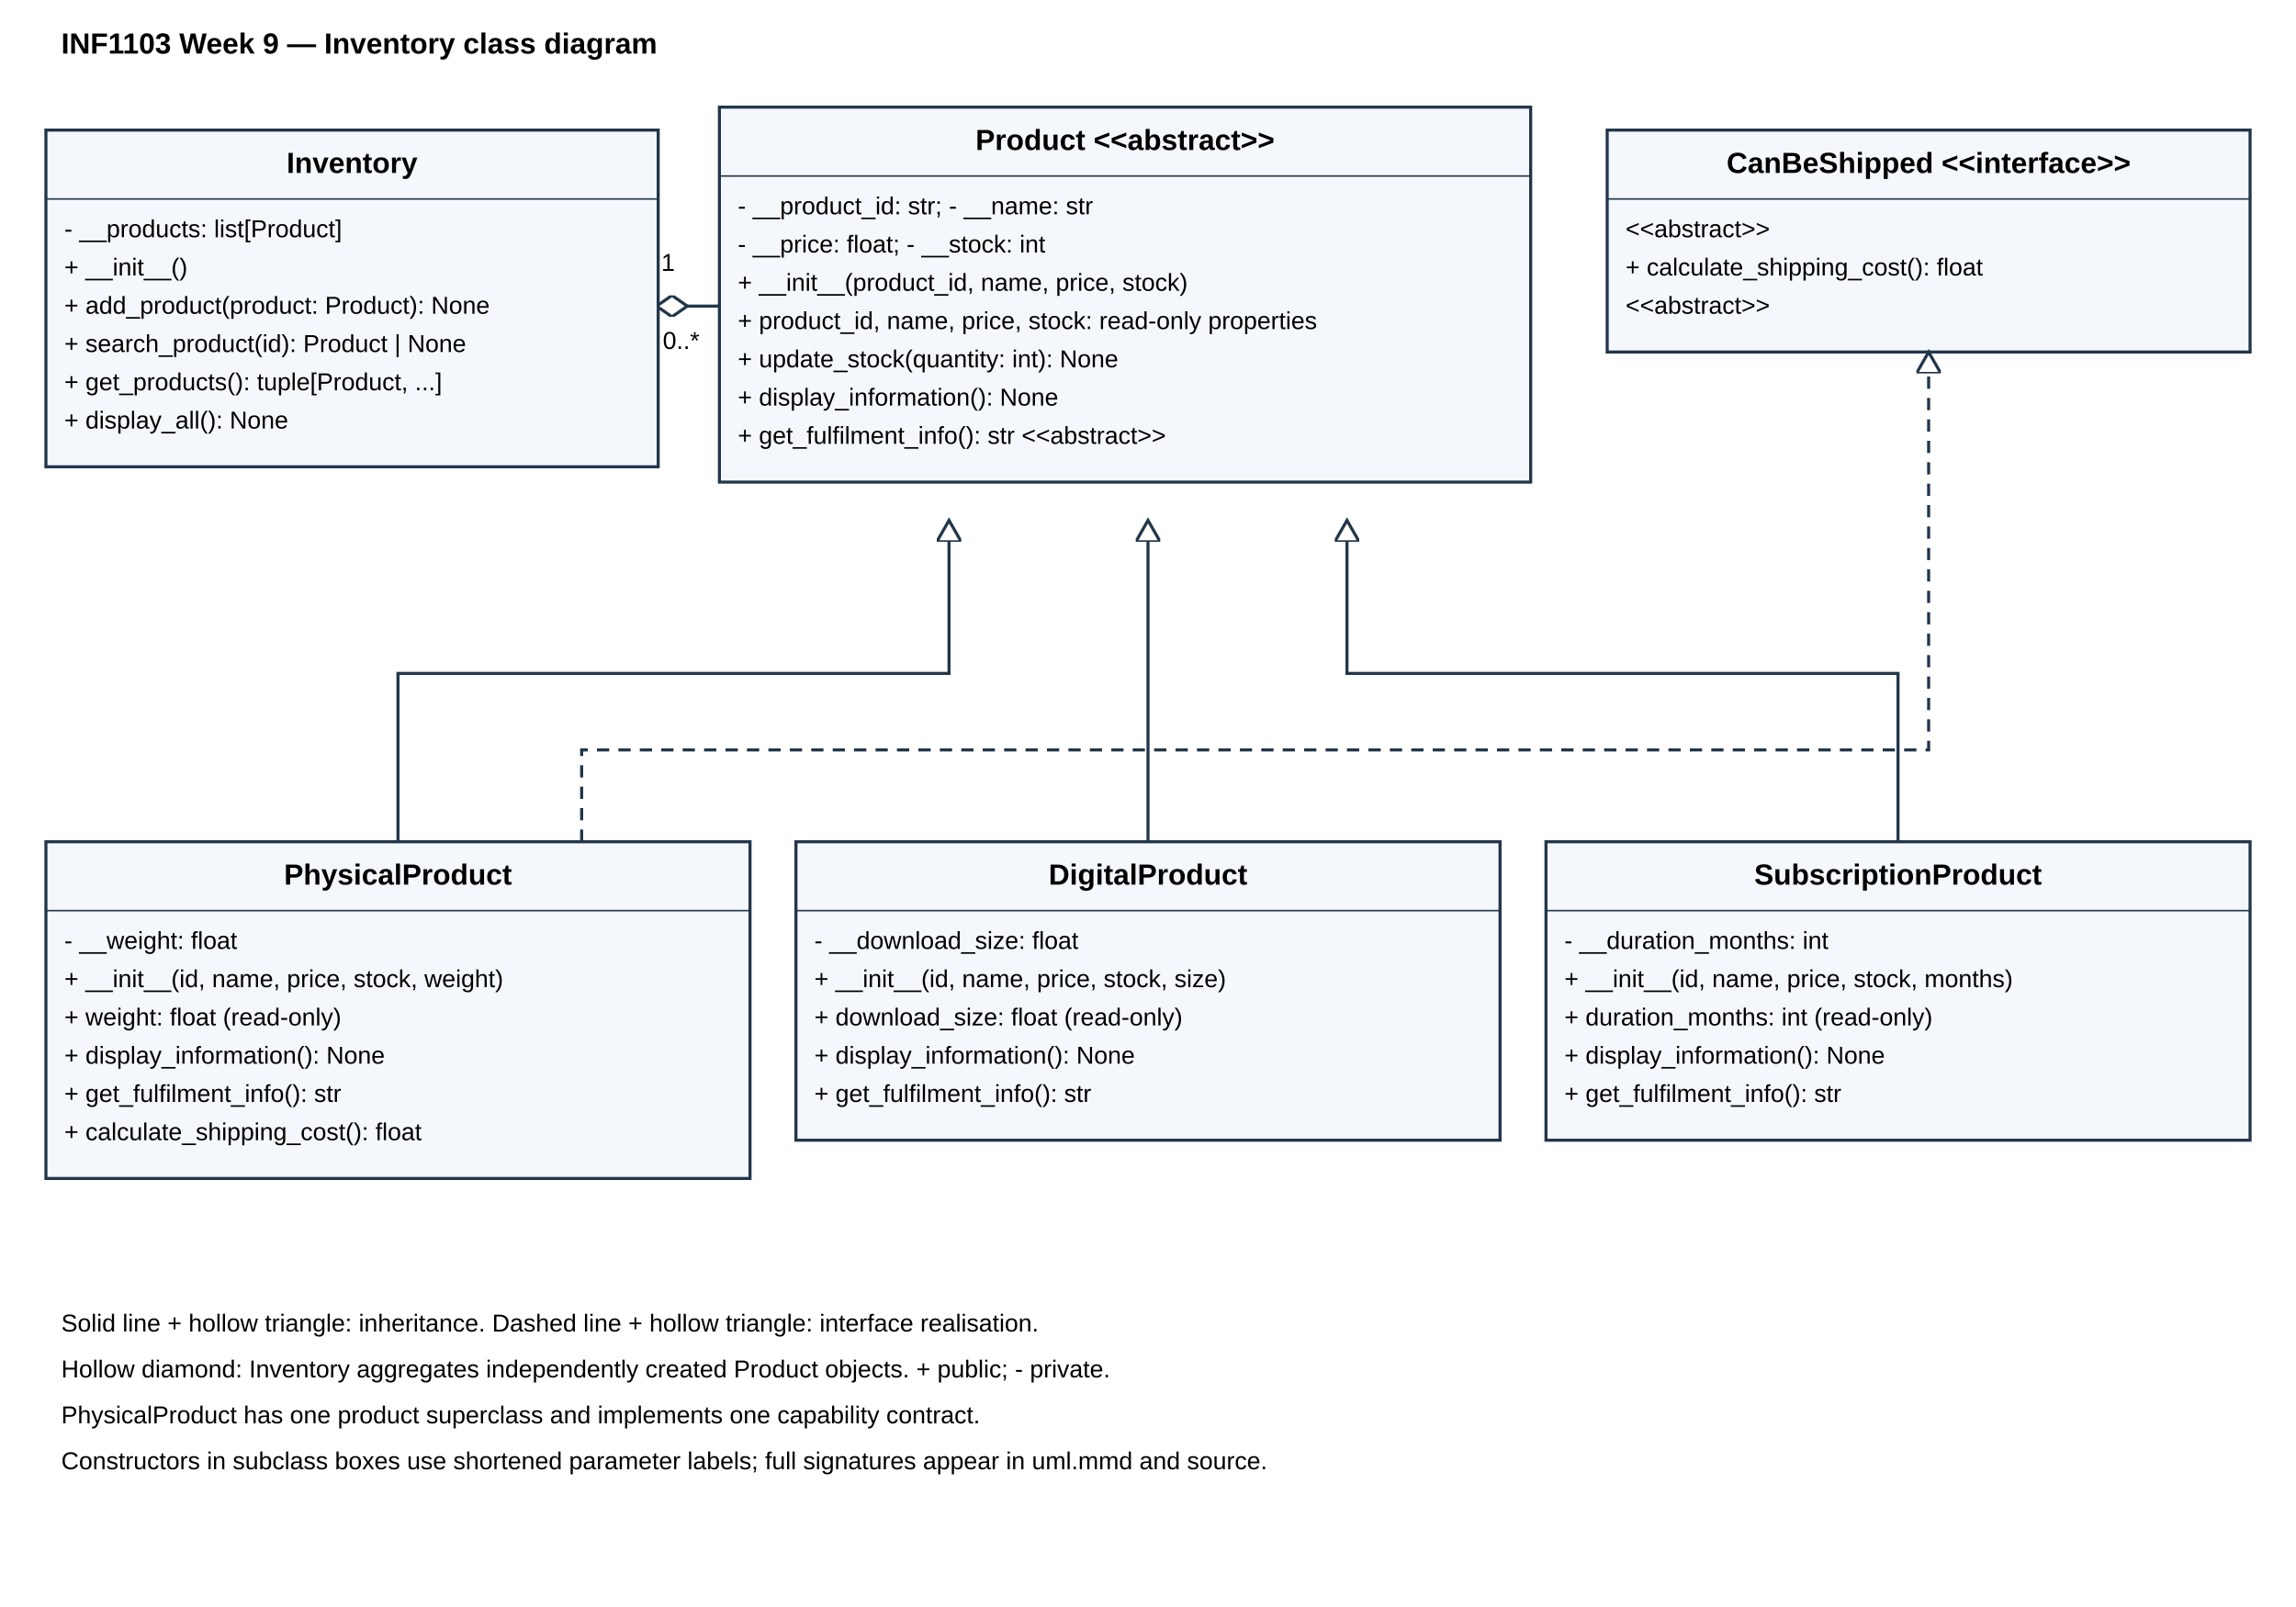
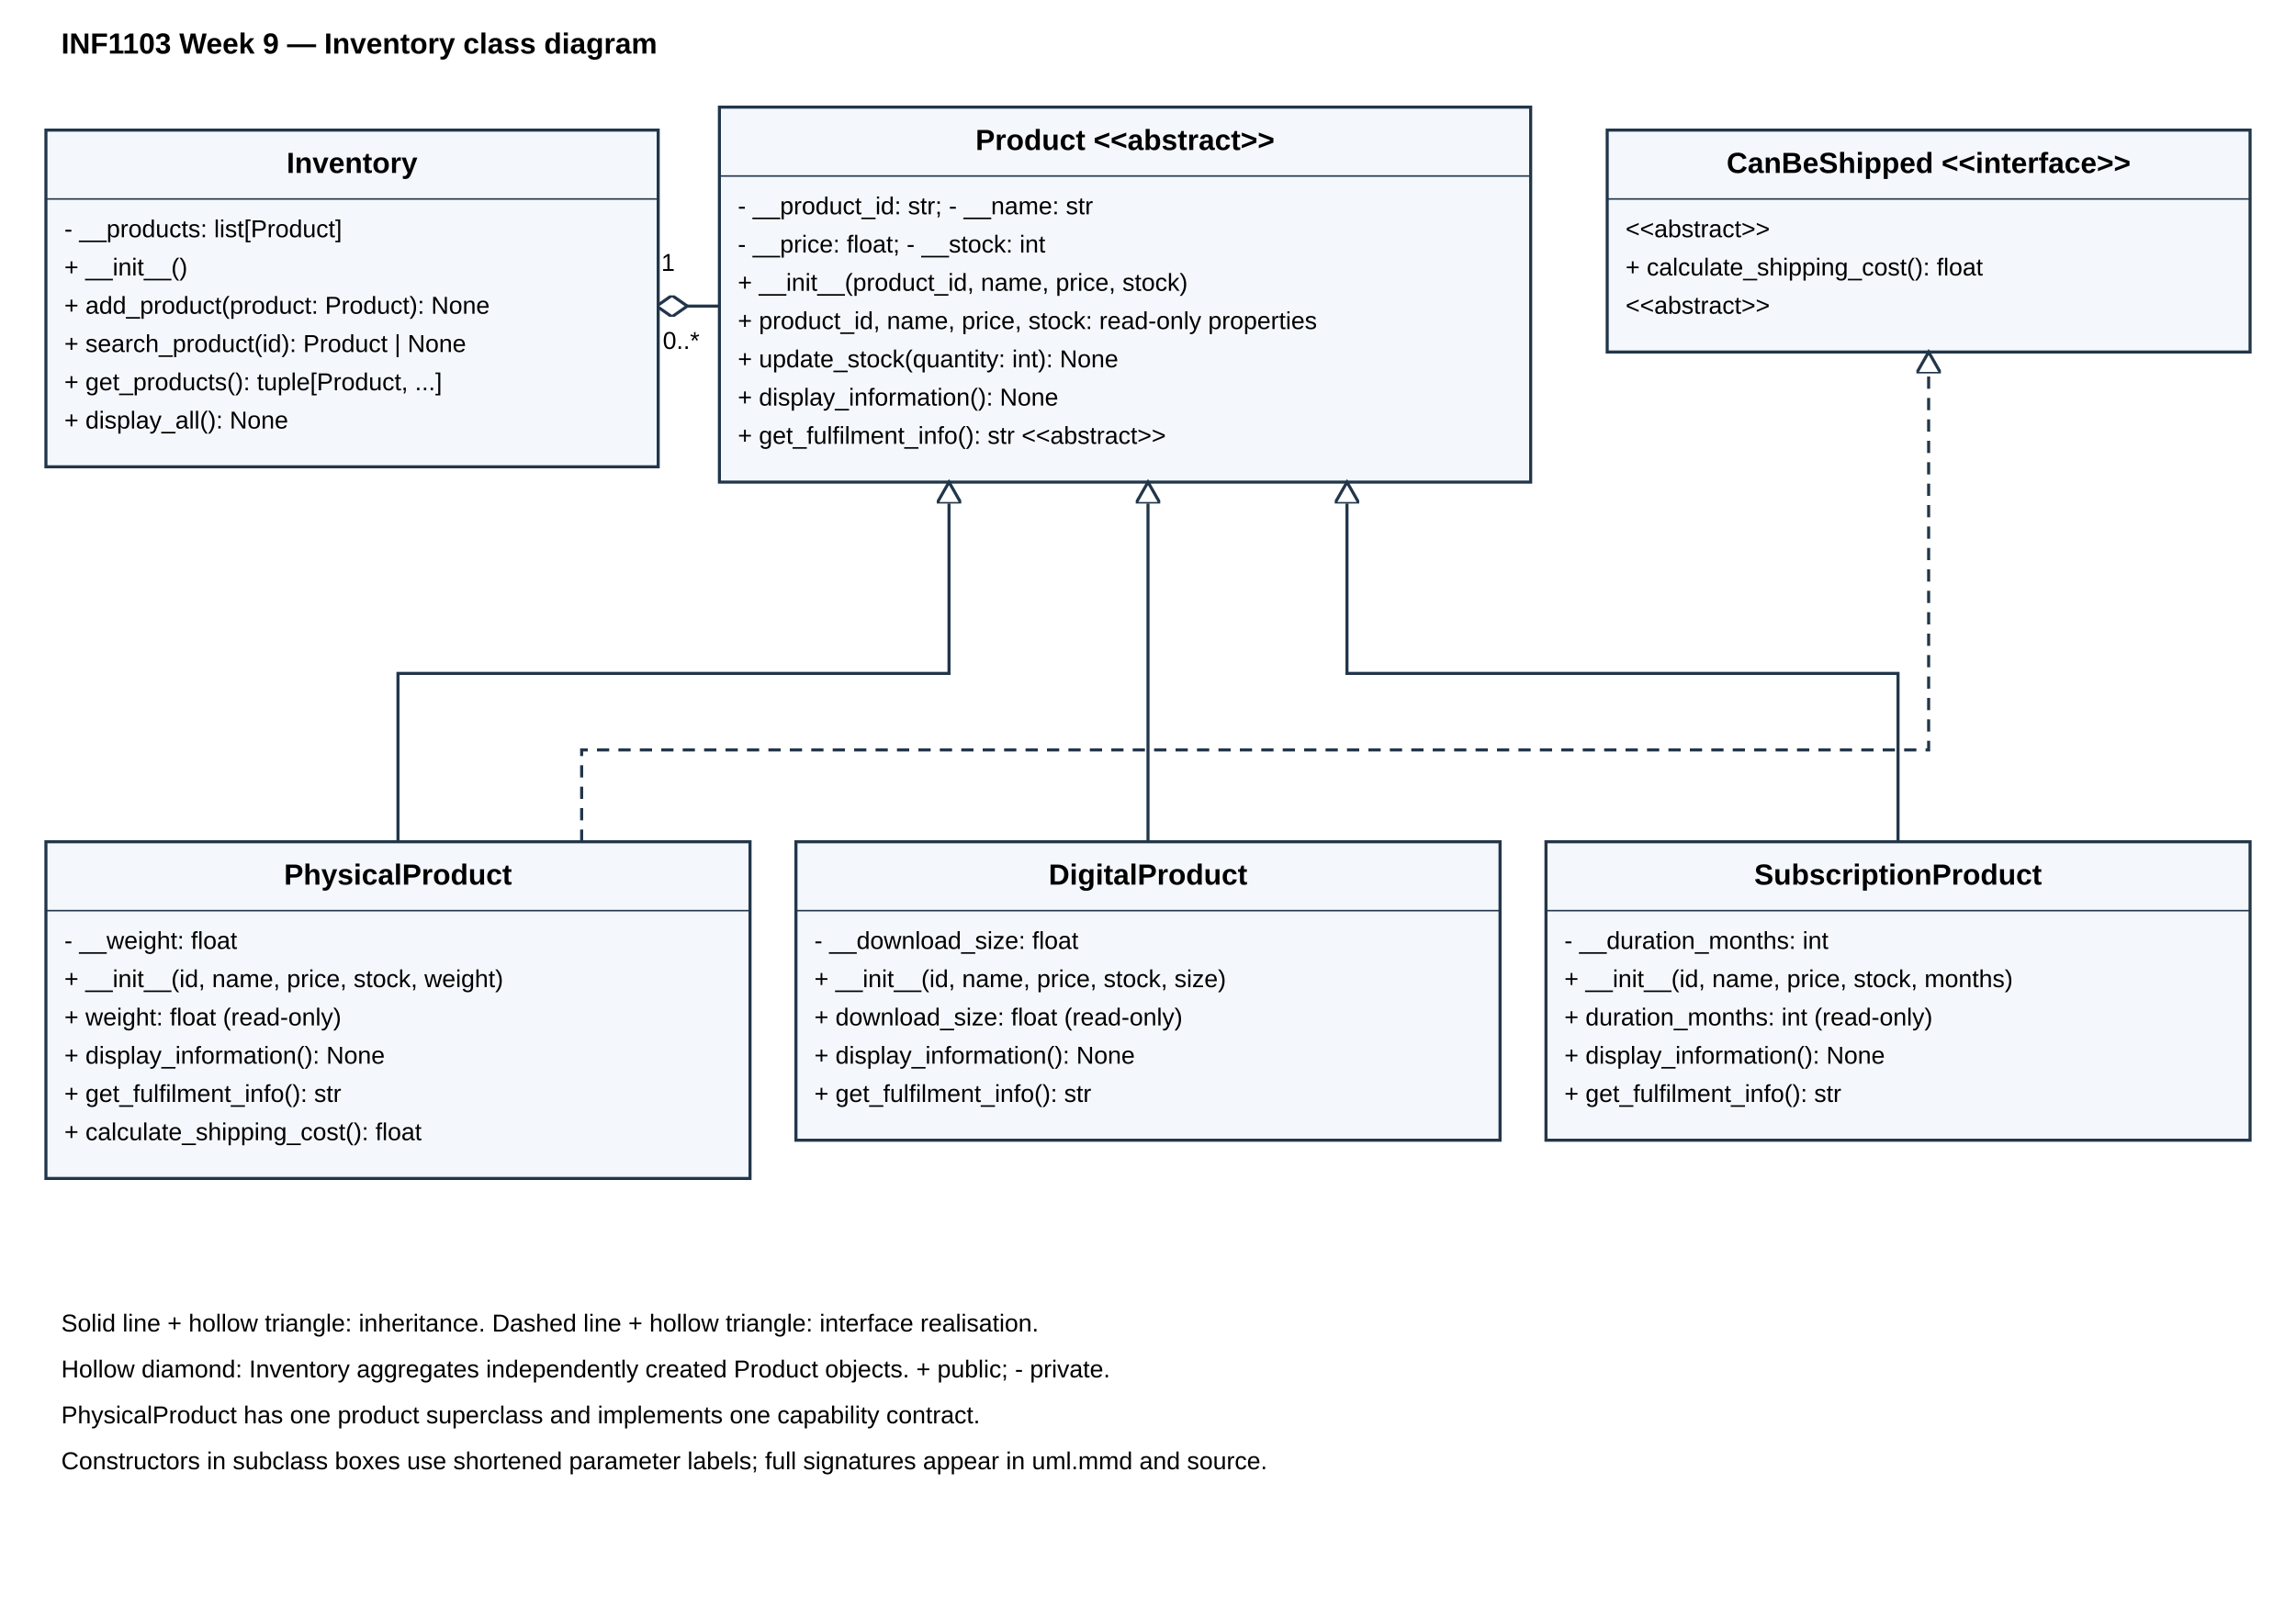
<svg xmlns="http://www.w3.org/2000/svg" width="1500" height="1050" viewBox="0 0 1500 1050">
  <rect width="1500" height="1050" fill="white" />
  <style>text{font-family:Arial,sans-serif;font-size:16px}.title{font-weight:bold;font-size:19px}</style>
  <defs>
    <marker id="triangle" markerWidth="16" markerHeight="16" refX="14" refY="8" orient="auto" markerUnits="userSpaceOnUse">
      <path d="M0,0 L14,8 L0,16 Z" fill="white" stroke="#22364a" stroke-width="2" />
    </marker>
    <marker id="diamond" markerWidth="22" markerHeight="14" refX="1" refY="7" orient="auto" markerUnits="userSpaceOnUse">
      <path d="M0,7 L10,0 L20,7 L10,14 Z" fill="white" stroke="#22364a" stroke-width="2" />
    </marker>
  </defs>
  <text x="40" y="35" class="title">INF1103 Week 9 — Inventory class diagram</text>
  <rect x="470" y="70" width="530" height="245" fill="#f4f8fc" stroke="#22364a" stroke-width="2" />
  <text x="735.0" y="98" text-anchor="middle" class="title">Product &lt;&lt;abstract&gt;&gt;</text>
  <path d="M470,115 H1000" stroke="#22364a" />
  <text x="482" y="140">- __product_id: str; - __name: str</text>
  <text x="482" y="165">- __price: float; - __stock: int</text>
  <text x="482" y="190">+ __init__(product_id, name, price, stock)</text>
  <text x="482" y="215">+ product_id, name, price, stock: read-only properties</text>
  <text x="482" y="240">+ update_stock(quantity: int): None</text>
  <text x="482" y="265">+ display_information(): None</text>
  <text x="482" y="290">+ get_fulfilment_info(): str &lt;&lt;abstract&gt;&gt;</text>
  <rect x="30" y="85" width="400" height="220" fill="#f4f8fc" stroke="#22364a" stroke-width="2" />
  <text x="230.0" y="113" text-anchor="middle" class="title">Inventory</text>
  <path d="M30,130 H430" stroke="#22364a" />
  <text x="42" y="155">- __products: list[Product]</text>
  <text x="42" y="180">+ __init__()</text>
  <text x="42" y="205">+ add_product(product: Product): None</text>
  <text x="42" y="230">+ search_product(id): Product | None</text>
  <text x="42" y="255">+ get_products(): tuple[Product, ...]</text>
  <text x="42" y="280">+ display_all(): None</text>
  <rect x="1050" y="85" width="420" height="145" fill="#f4f8fc" stroke="#22364a" stroke-width="2" />
  <text x="1260.0" y="113" text-anchor="middle" class="title">CanBeShipped &lt;&lt;interface&gt;&gt;</text>
  <path d="M1050,130 H1470" stroke="#22364a" />
  <text x="1062" y="155">&lt;&lt;abstract&gt;&gt;</text>
  <text x="1062" y="180">+ calculate_shipping_cost(): float</text>
  <text x="1062" y="205">  &lt;&lt;abstract&gt;&gt;</text>
  <rect x="30" y="550" width="460" height="220" fill="#f4f8fc" stroke="#22364a" stroke-width="2" />
  <text x="260.0" y="578" text-anchor="middle" class="title">PhysicalProduct</text>
  <path d="M30,595 H490" stroke="#22364a" />
  <text x="42" y="620">- __weight: float</text>
  <text x="42" y="645">+ __init__(id, name, price, stock, weight)</text>
  <text x="42" y="670">+ weight: float (read-only)</text>
  <text x="42" y="695">+ display_information(): None</text>
  <text x="42" y="720">+ get_fulfilment_info(): str</text>
  <text x="42" y="745">+ calculate_shipping_cost(): float</text>
  <rect x="520" y="550" width="460" height="195" fill="#f4f8fc" stroke="#22364a" stroke-width="2" />
  <text x="750.0" y="578" text-anchor="middle" class="title">DigitalProduct</text>
  <path d="M520,595 H980" stroke="#22364a" />
  <text x="532" y="620">- __download_size: float</text>
  <text x="532" y="645">+ __init__(id, name, price, stock, size)</text>
  <text x="532" y="670">+ download_size: float (read-only)</text>
  <text x="532" y="695">+ display_information(): None</text>
  <text x="532" y="720">+ get_fulfilment_info(): str</text>
  <rect x="1010" y="550" width="460" height="195" fill="#f4f8fc" stroke="#22364a" stroke-width="2" />
  <text x="1240.0" y="578" text-anchor="middle" class="title">SubscriptionProduct</text>
  <path d="M1010,595 H1470" stroke="#22364a" />
  <text x="1022" y="620">- __duration_months: int</text>
  <text x="1022" y="645">+ __init__(id, name, price, stock, months)</text>
  <text x="1022" y="670">+ duration_months: int (read-only)</text>
  <text x="1022" y="695">+ display_information(): None</text>
  <text x="1022" y="720">+ get_fulfilment_info(): str</text>
-   <path d="M260,550 V440 H620 V340" fill="none" stroke="#22364a" stroke-width="2" stroke-dasharray="" marker-end="url(#triangle)" />
-   <path d="M750,550 V340" fill="none" stroke="#22364a" stroke-width="2" stroke-dasharray="" marker-end="url(#triangle)" />
-   <path d="M1240,550 V440 H880 V340" fill="none" stroke="#22364a" stroke-width="2" stroke-dasharray="" marker-end="url(#triangle)" />
+   <path d="M260,550 V440 H620 V315" fill="none" stroke="#22364a" stroke-width="2" stroke-dasharray="" marker-end="url(#triangle)" />
+   <path d="M750,550 V315" fill="none" stroke="#22364a" stroke-width="2" stroke-dasharray="" marker-end="url(#triangle)" />
+   <path d="M1240,550 V440 H880 V315" fill="none" stroke="#22364a" stroke-width="2" stroke-dasharray="" marker-end="url(#triangle)" />
  <path d="M380,550 V490 H1260 V230" fill="none" stroke="#22364a" stroke-width="2" stroke-dasharray="8 6" marker-end="url(#triangle)" />
  <path d="M430,200 H470" stroke="#22364a" stroke-width="2" marker-start="url(#diamond)" />
  <text x="432" y="177">1</text>
  <text x="433" y="228">0..*</text>
  <text x="40" y="870">Solid line + hollow triangle: inheritance. Dashed line + hollow triangle: interface realisation.</text>
  <text x="40" y="900">Hollow diamond: Inventory aggregates independently created Product objects. + public; - private.</text>
  <text x="40" y="930">PhysicalProduct has one product superclass and implements one capability contract.</text>
  <text x="40" y="960">Constructors in subclass boxes use shortened parameter labels; full signatures appear in uml.mmd and source.</text>
</svg>
